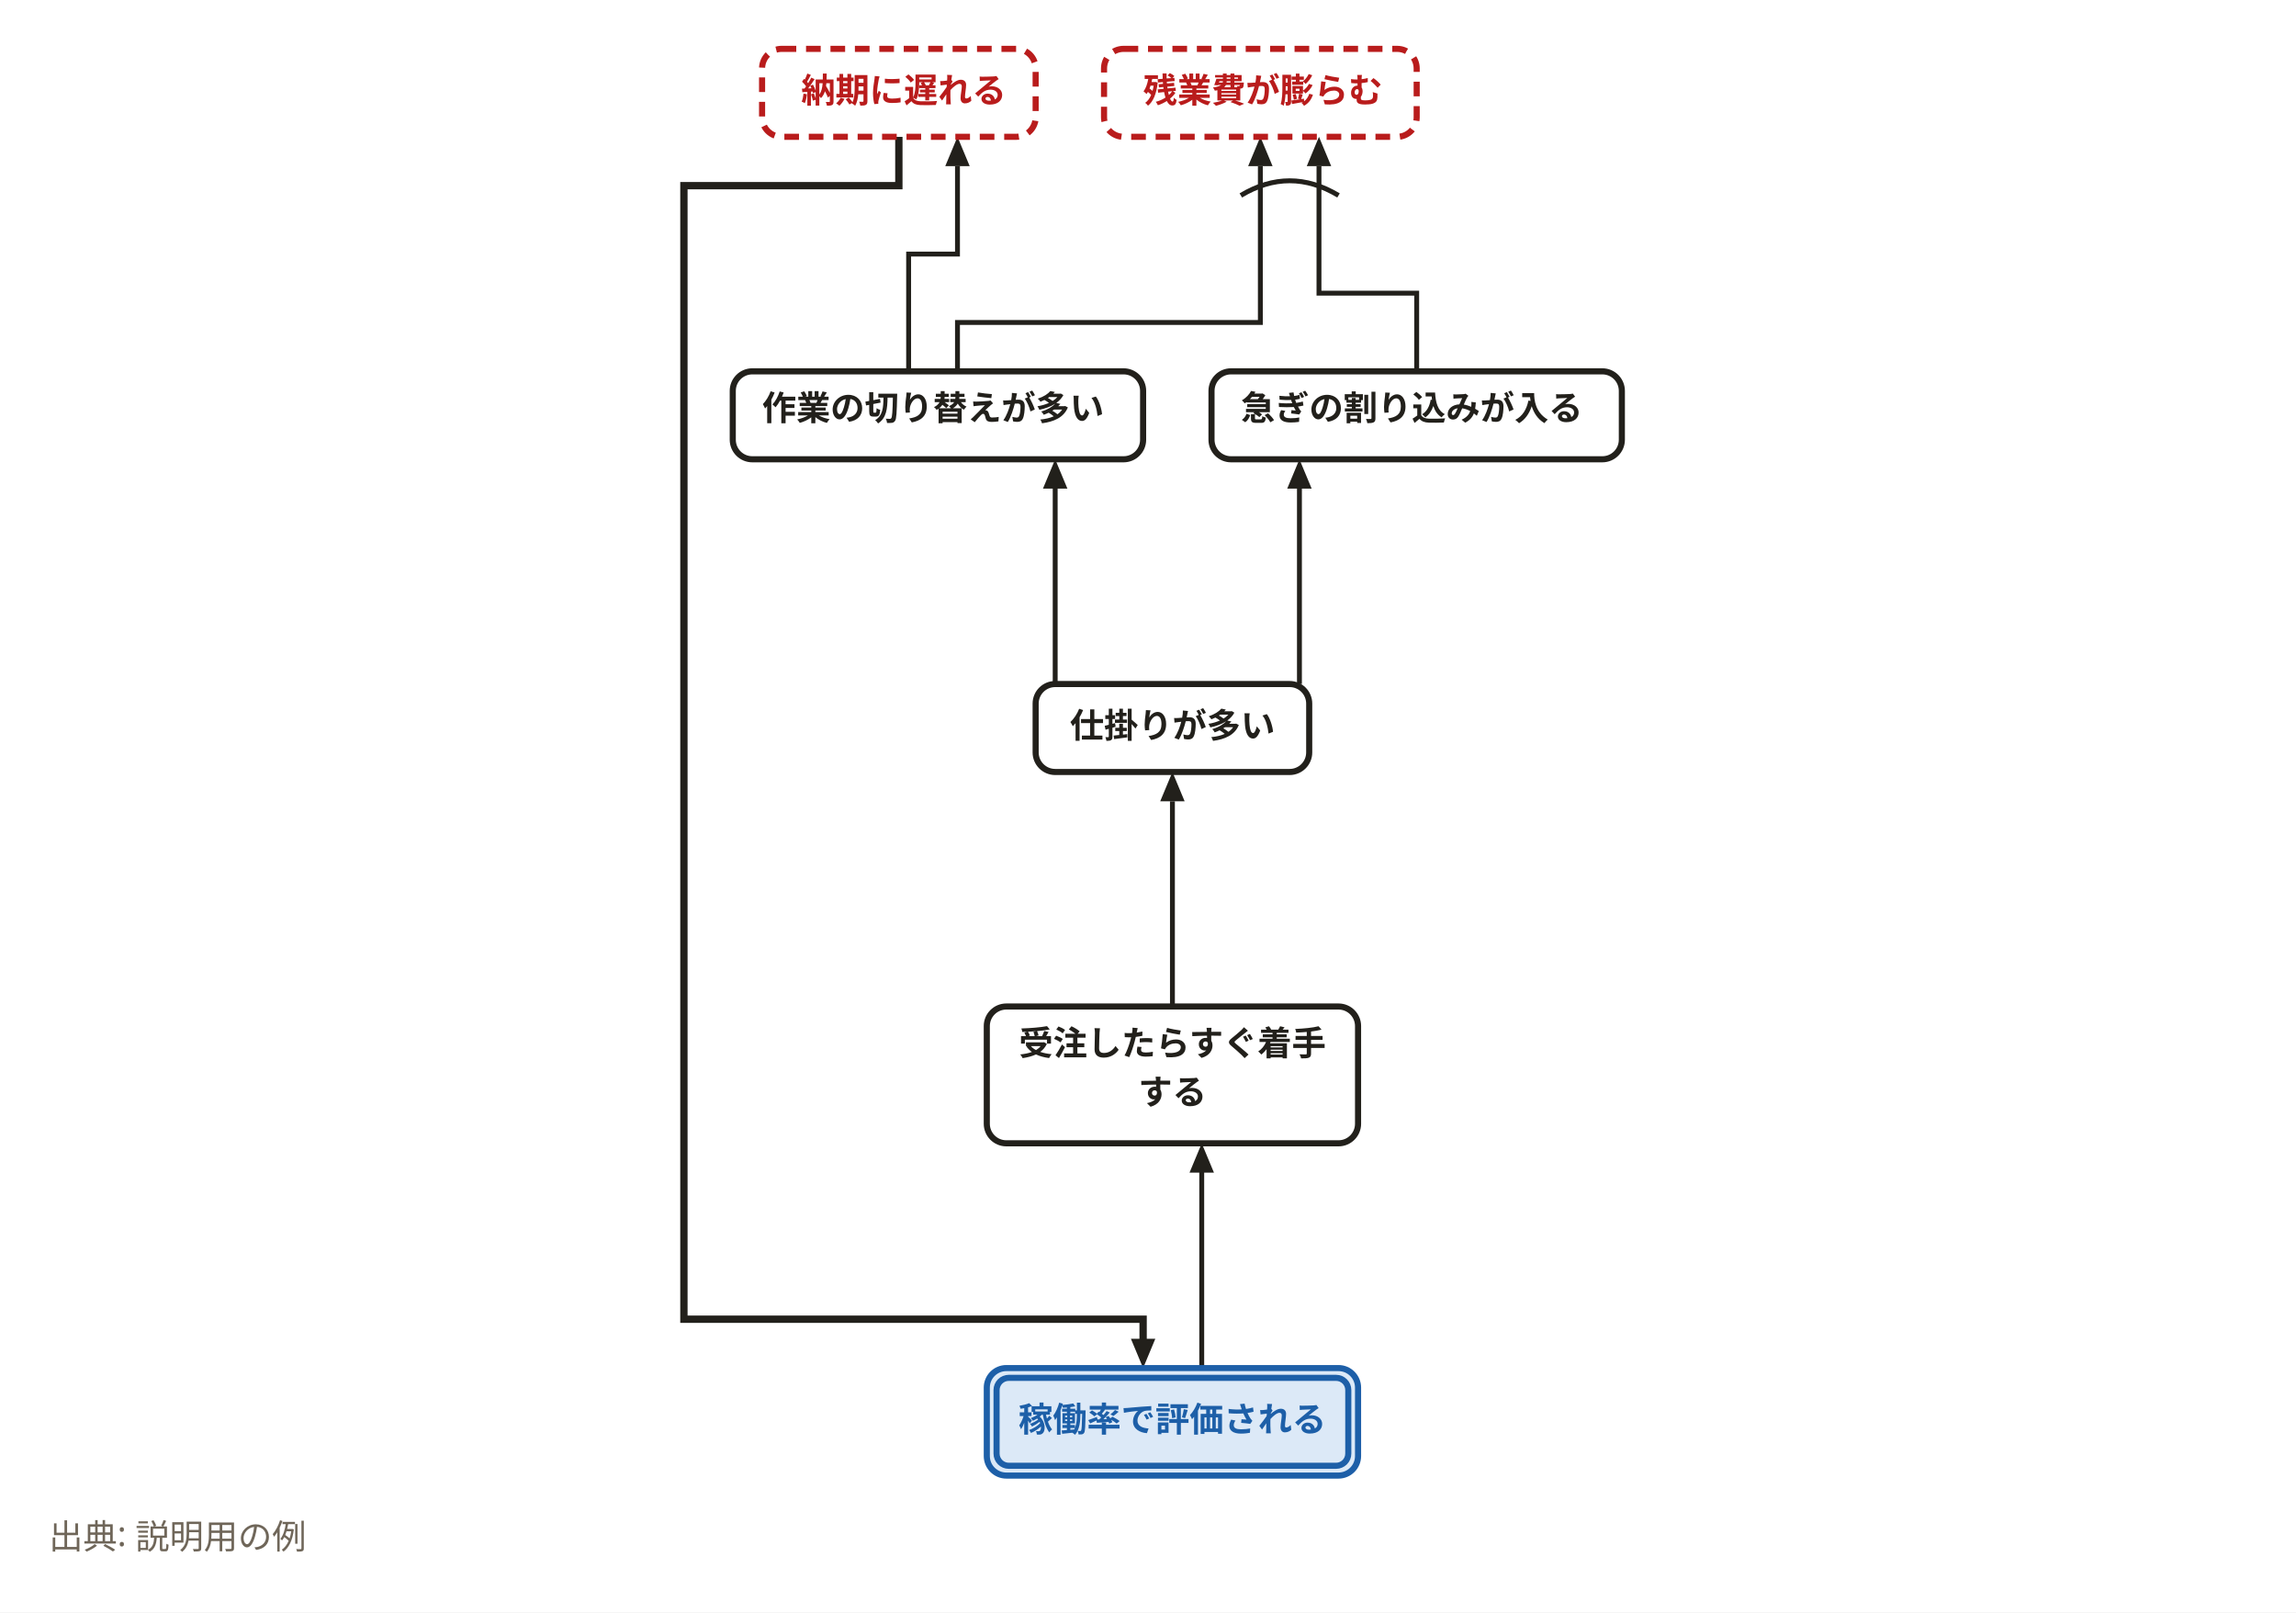
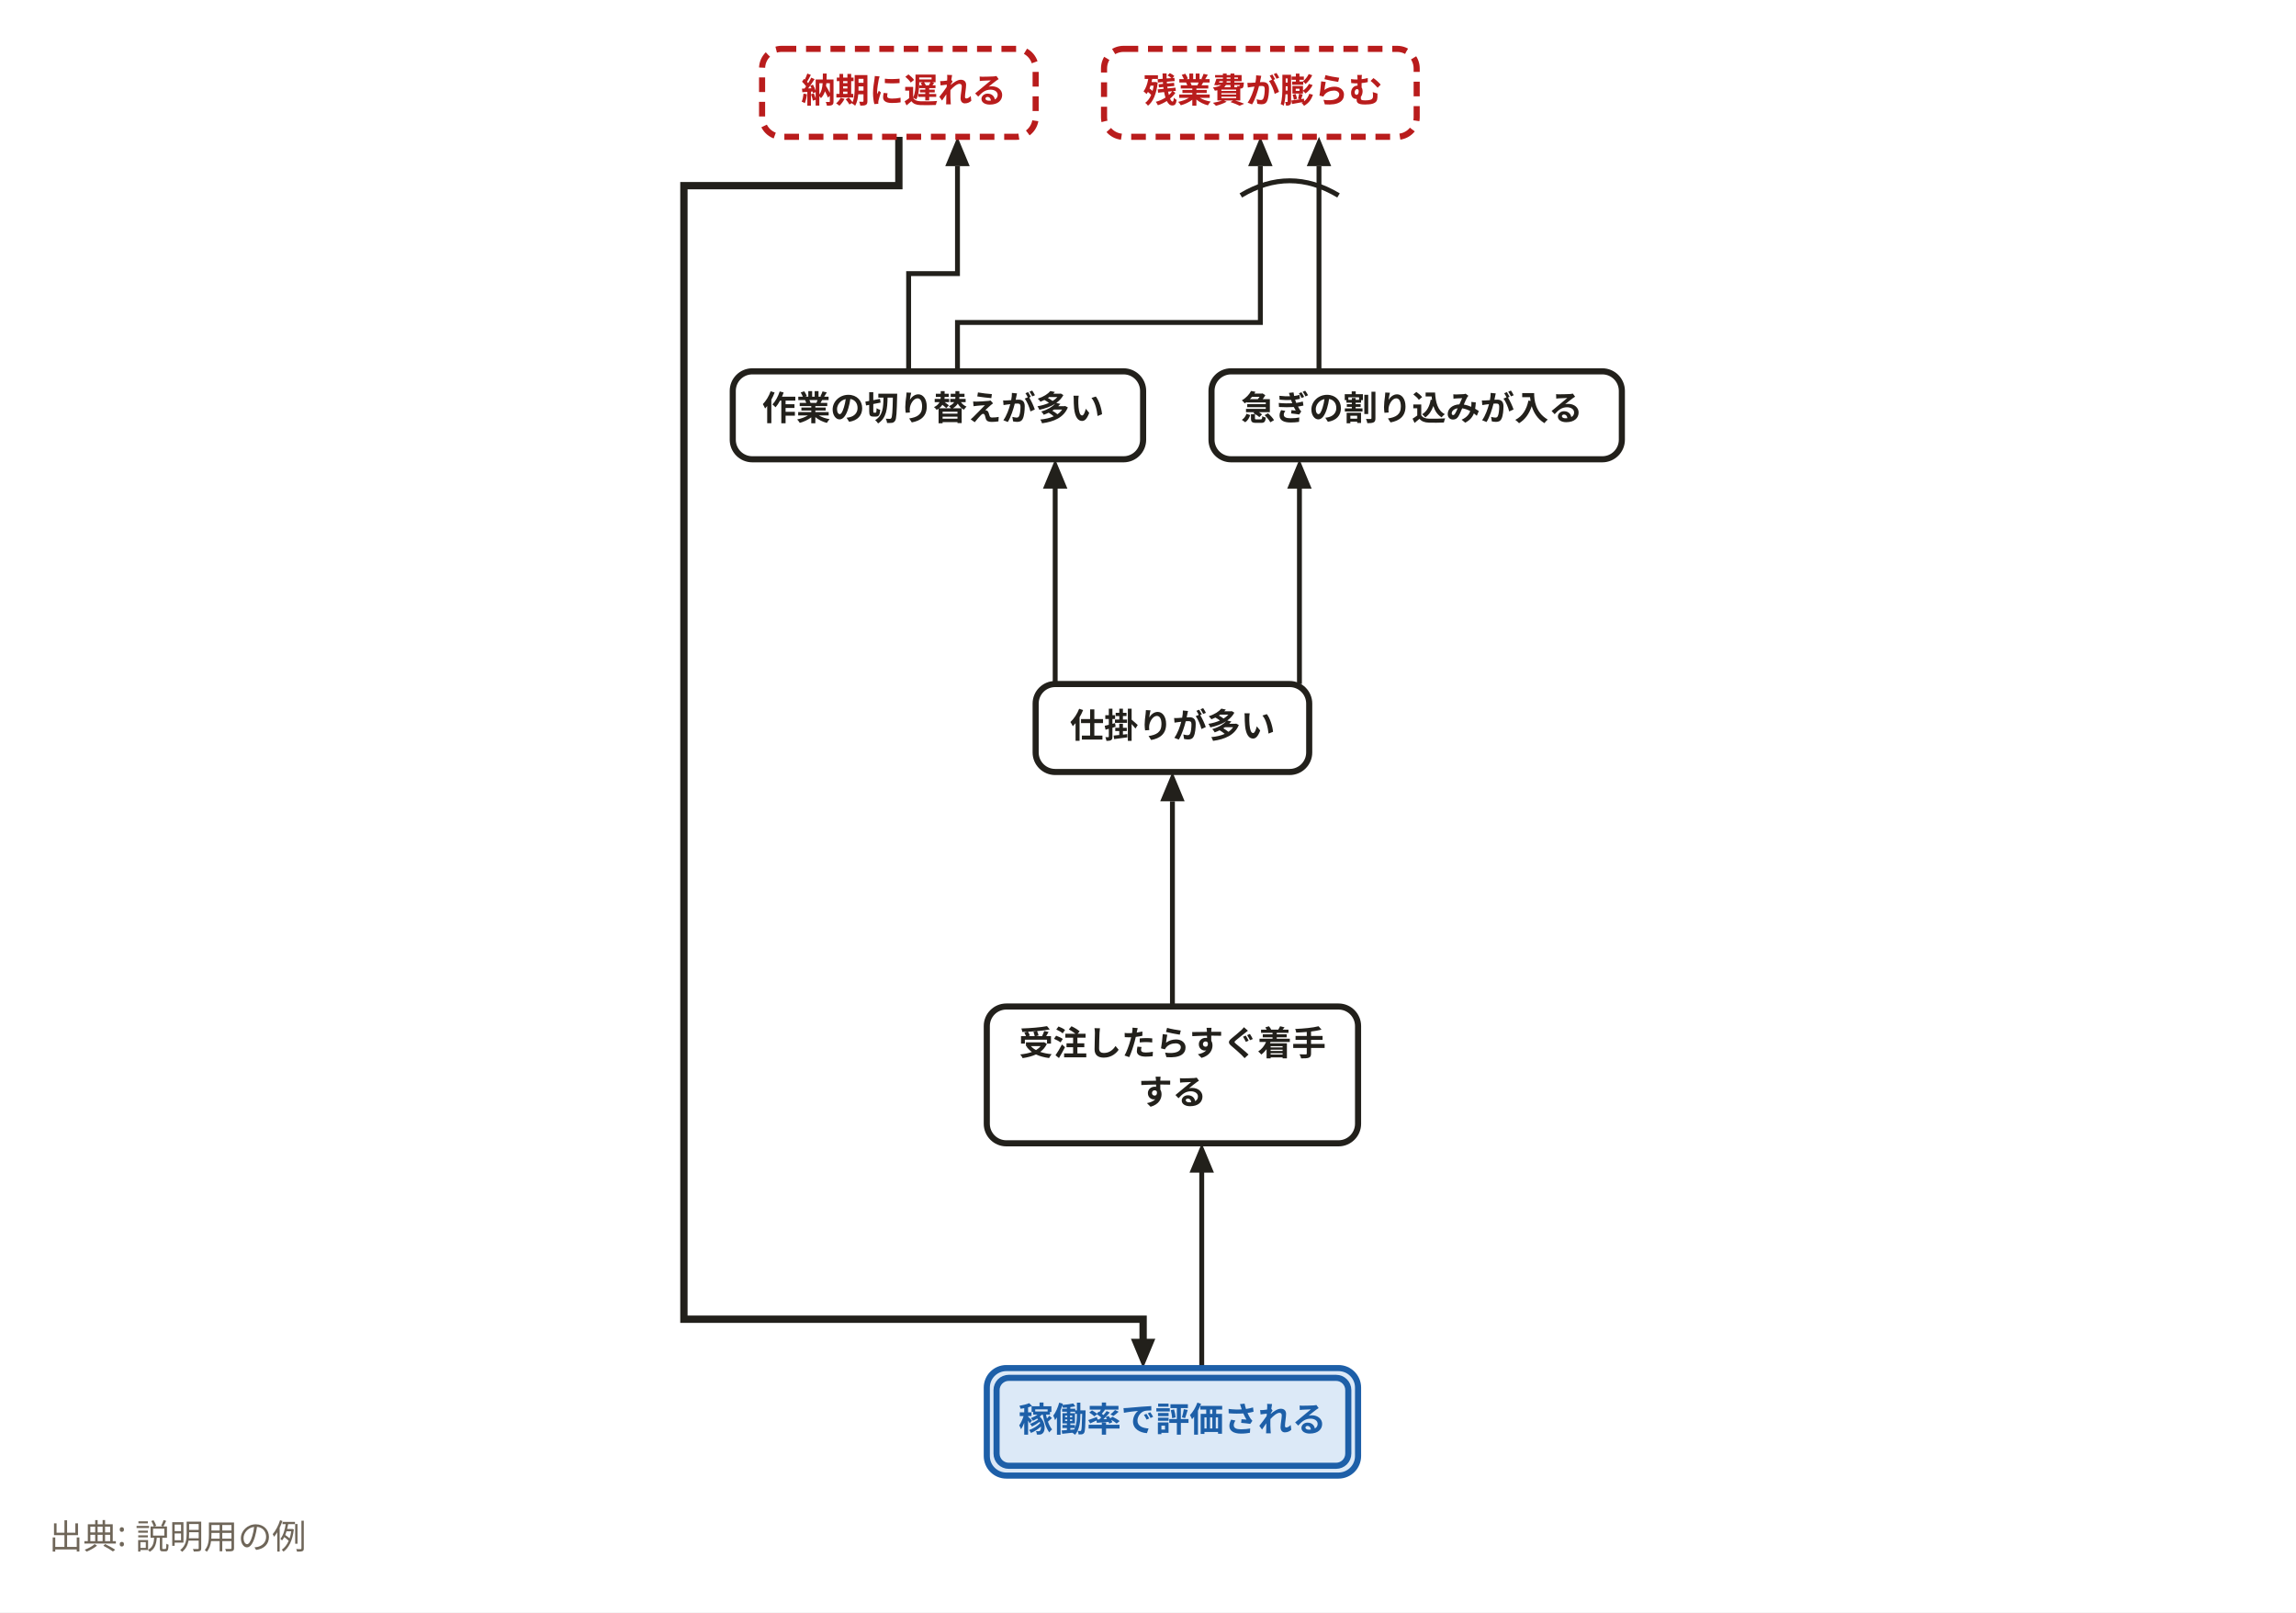
<svg xmlns="http://www.w3.org/2000/svg" width="940" height="660" viewBox="0 0 940 660" role="img" aria-labelledby="svg-title">
  <style>
    text { font-family: 'Hiragino Sans','Hiragino Kaku Gothic ProN','Yu Gothic','YuGothic',Meiryo,'Noto Sans JP',sans-serif; }
    .emoji { font-family: 'Noto Color Emoji','Segoe UI Emoji',sans-serif; }
  </style>
  <rect x="0" y="0" width="940" height="660" fill="#ffffff" />
  <path d="M492,560 L492,476" fill="none" stroke="#22201b" stroke-width="2" />
  <path d="M492,468 L497,480 L487,480 z" fill="#22201b" />
  <path d="M480,412 L480,328" fill="none" stroke="#22201b" stroke-width="2" />
  <path d="M480,316 L485,328 L475,328 z" fill="#22201b" />
  <path d="M432,280 L432,196" fill="none" stroke="#22201b" stroke-width="2" />
  <path d="M432,188 L437,200 L427,200 z" fill="#22201b" />
  <path d="M532,280 L532,196" fill="none" stroke="#22201b" stroke-width="2" />
  <path d="M532,188 L537,200 L527,200 z" fill="#22201b" />
-   <path d="M372,152 L372,104 L392,104 L392,68" fill="none" stroke="#22201b" stroke-width="2" />
+   <path d="M372,152 L372,112 L392,112 L392,68" fill="none" stroke="#22201b" stroke-width="2" />
  <path d="M392,56 L397,68 L387,68 z" fill="#22201b" />
  <path d="M392,152 L392,132 L516,132 L516,68" fill="none" stroke="#22201b" stroke-width="2" />
  <path d="M516,56 L521,68 L511,68 z" fill="#22201b" />
-   <path d="M580,152 L580,120 L540,120 L540,68" fill="none" stroke="#22201b" stroke-width="2" />
+   <path d="M540,152 L540,68" fill="none" stroke="#22201b" stroke-width="2" />
  <path d="M540,56 L545,68 L535,68 z" fill="#22201b" />
  <path d="M368,56 L368,76 L280,76 L280,540 L468,540 L468,552" fill="none" stroke="#22201b" stroke-width="3" />
  <path d="M468,560 L463,548 L473,548 z" fill="#22201b" />
  <path d="M508,80 Q528,68 548,80" fill="none" stroke="#22201b" stroke-width="2" />
  <rect x="312" y="20" width="112" height="36" rx="8" fill="#ffffff" stroke="#b91c1c" stroke-width="2.5" stroke-dasharray="6,4" />
  <rect x="452" y="20" width="128" height="36" rx="8" fill="#ffffff" stroke="#b91c1c" stroke-width="2.5" stroke-dasharray="6,4" />
  <rect x="300" y="152" width="168" height="36" rx="8" fill="#ffffff" stroke="#22201b" stroke-width="2.5" />
  <rect x="496" y="152" width="168" height="36" rx="8" fill="#ffffff" stroke="#22201b" stroke-width="2.5" />
  <rect x="424" y="280" width="112" height="36" rx="8" fill="#ffffff" stroke="#22201b" stroke-width="2.5" />
  <rect x="404" y="412" width="152" height="56" rx="8" fill="#ffffff" stroke="#22201b" stroke-width="2.5" />
  <rect x="404" y="560" width="152" height="44" rx="8" fill="#dce9f7" stroke="#1d5fa8" stroke-width="2.5" />
  <rect x="408" y="564" width="144" height="36" rx="5" fill="#dce9f7" stroke="#1d5fa8" stroke-width="2.5" />
  <text x="370" y="42" text-anchor="middle" font-size="14" font-weight="700" fill="#b91c1c">納期に遅れる</text>
  <text x="517" y="42" text-anchor="middle" font-size="14" font-weight="700" fill="#b91c1c">残業費が膨らむ</text>
  <text x="382" y="172" text-anchor="middle" font-size="14" font-weight="700" fill="#22201b">作業の切り替えが多い</text>
  <text x="578" y="172" text-anchor="middle" font-size="14" font-weight="700" fill="#22201b">急ぎの割り込みが入る</text>
  <text x="480" y="302" text-anchor="middle" font-size="14" font-weight="700" fill="#22201b">仕掛りが多い</text>
  <text x="480" y="432" text-anchor="middle" font-size="14" font-weight="700" fill="#22201b">受注したらすぐ着手</text>
  <text x="480" y="452" text-anchor="middle" font-size="14" font-weight="700" fill="#22201b">する</text>
  <text x="480" y="586" text-anchor="middle" font-size="14" font-weight="700" fill="#1d5fa8">稼働率で評価される</text>
  <text x="20" y="634" font-size="14" font-weight="400" fill="#6f6659">出典: 説明用の例</text>
</svg>
